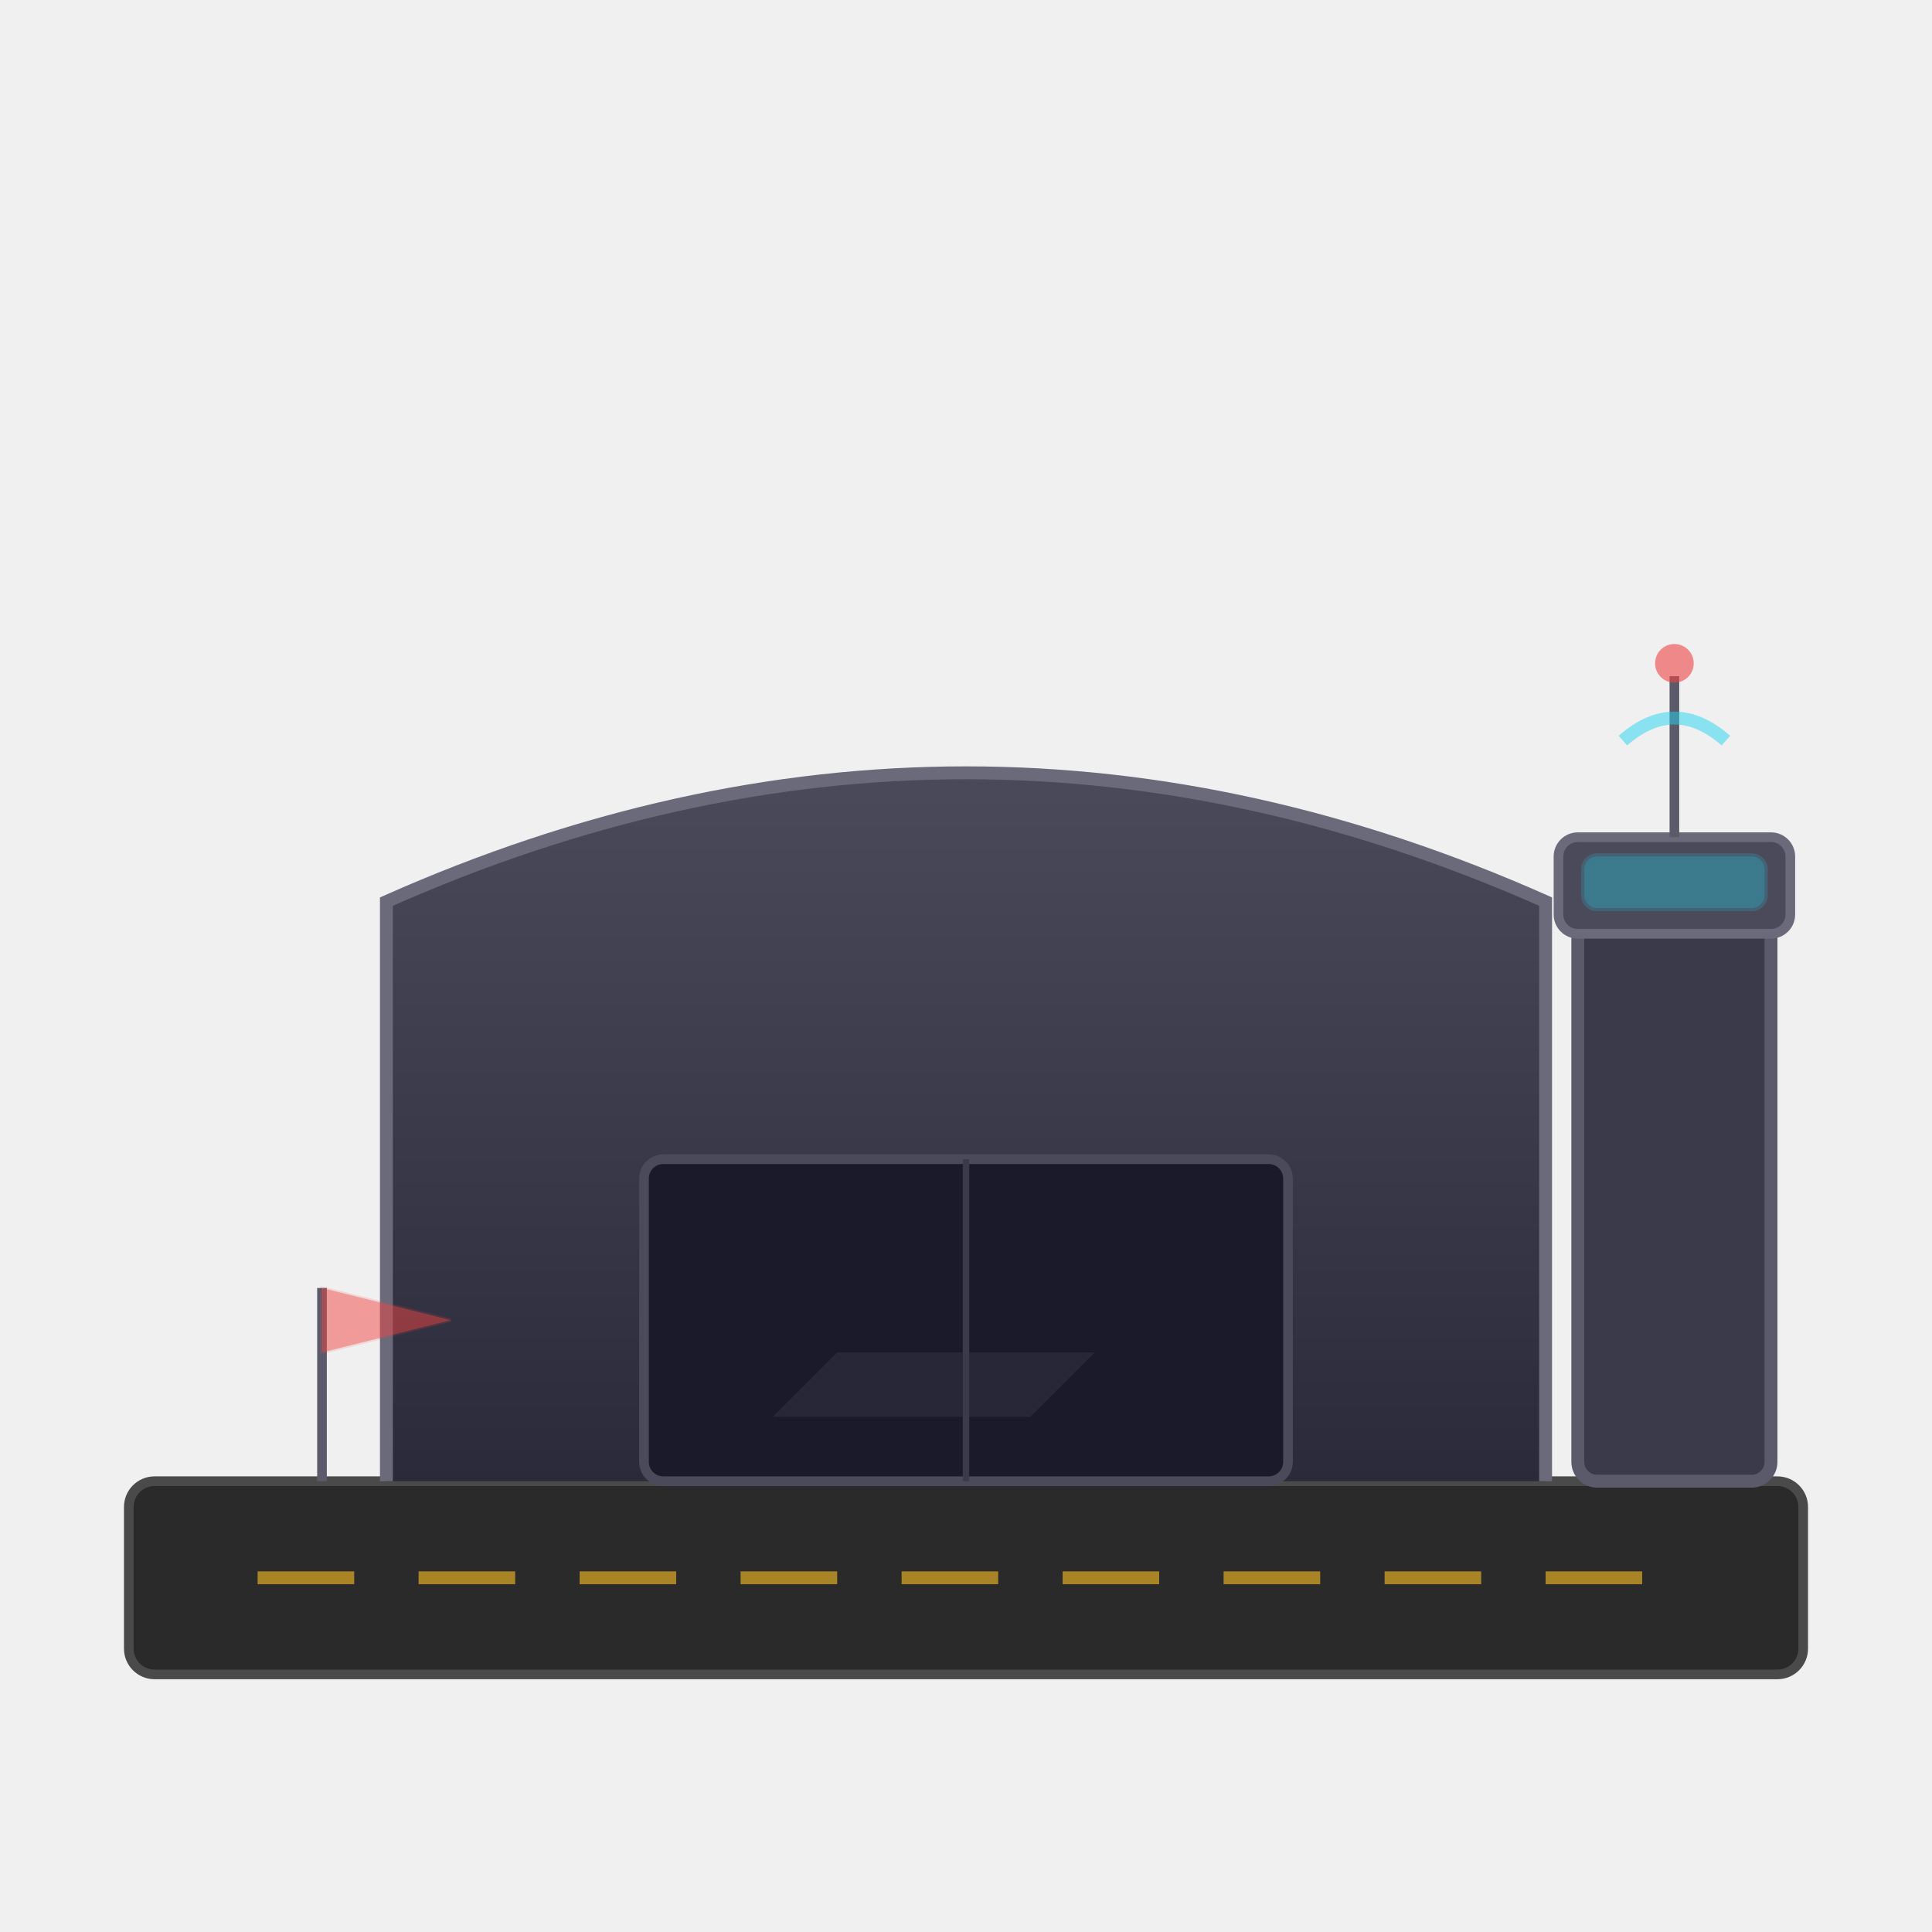
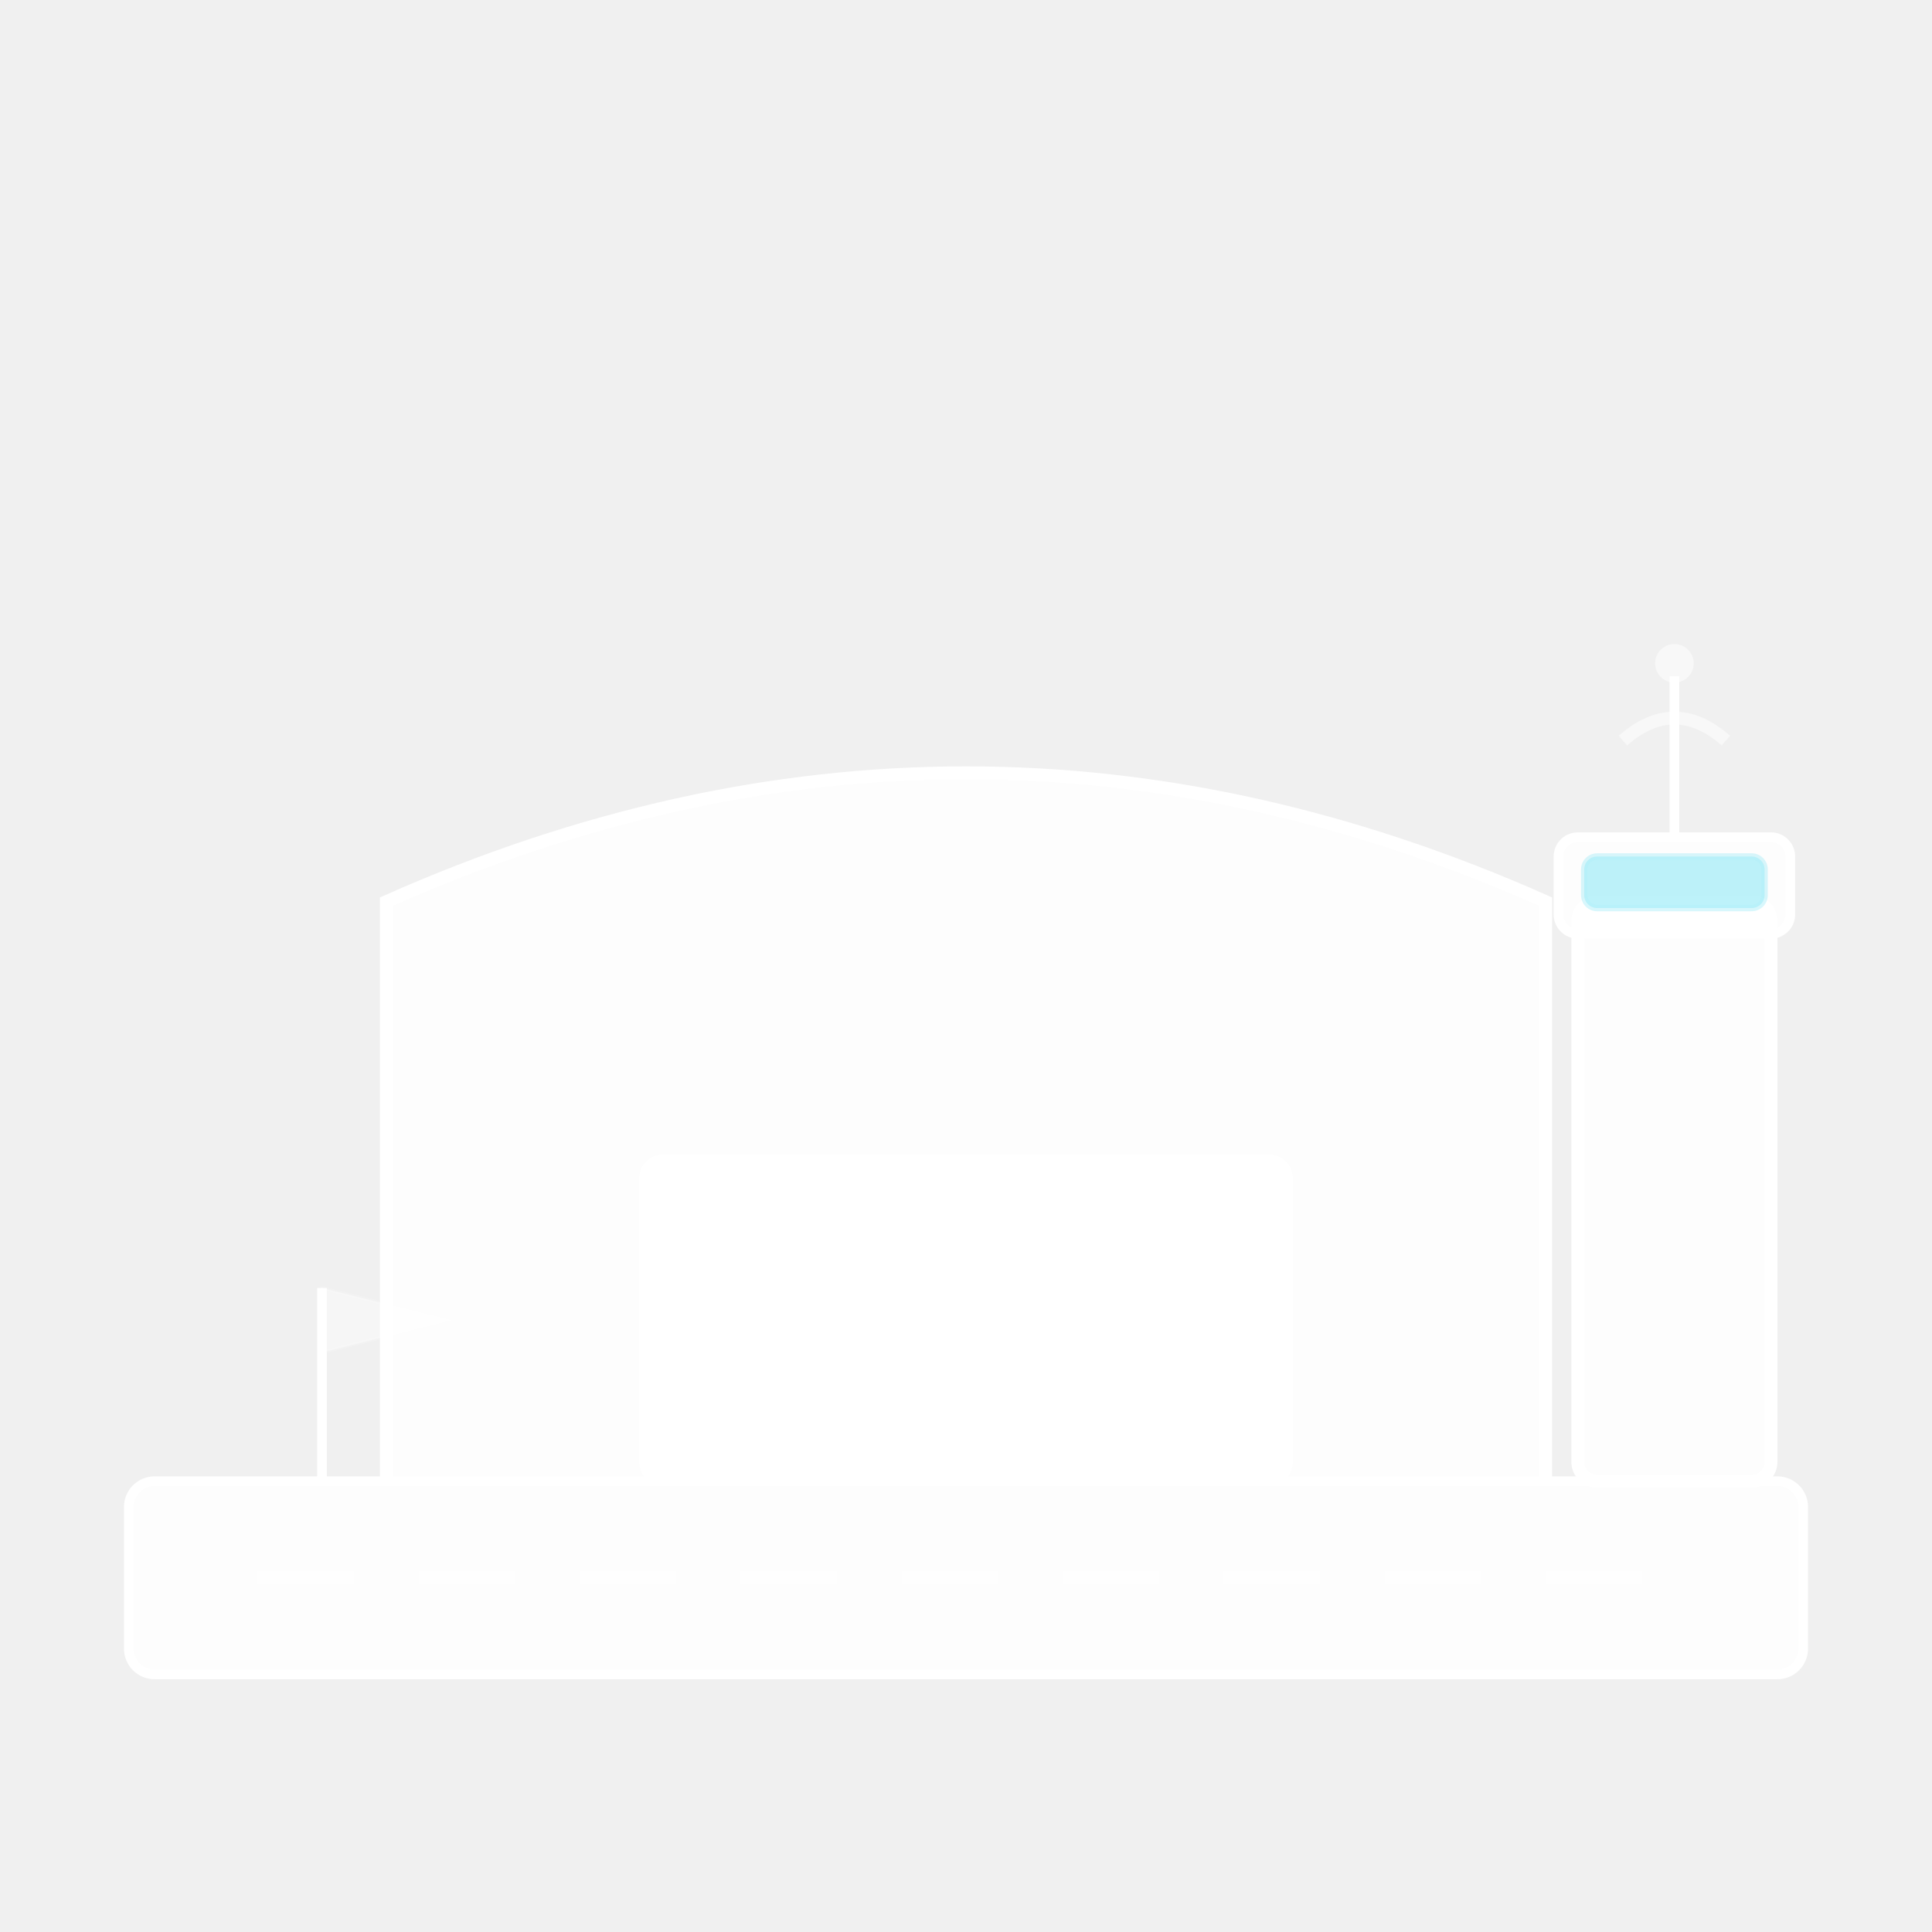
- <svg xmlns="http://www.w3.org/2000/svg" viewBox="0 0 300 300">
-   <defs>
-     <linearGradient id="apg" x1="0" y1="0" x2="0" y2="1">
-       <stop offset="0%" stop-color="#4a4a5a" />
-       <stop offset="100%" stop-color="#2a2a3a" />
-     </linearGradient>
-   </defs>
-   <rect x="20" y="230" width="260" height="30" rx="4" fill="#2a2a2a" stroke="#4a4a4a" stroke-width="1.5" />
-   <line x1="40" y1="245" x2="260" y2="245" stroke="#fbbf24" stroke-width="2" stroke-dasharray="15 10" opacity="0.6" />
-   <path d="M60,230 L60,140 Q150,100 240,140 L240,230" fill="url(#apg)" stroke="#6a6a7a" stroke-width="2" />
-   <rect x="100" y="180" width="100" height="50" rx="3" fill="#1a1a2a" stroke="#4a4a5a" stroke-width="1.5" />
-   <line x1="150" y1="180" x2="150" y2="230" stroke="#3a3a4a" stroke-width="1" />
-   <rect x="245" y="140" width="30" height="90" rx="3" fill="#3a3a4a" stroke="#5a5a6a" stroke-width="2" />
-   <rect x="242" y="130" width="36" height="15" rx="3" fill="#4a4a5a" stroke="#6a6a7a" stroke-width="1.5" />
+ <svg xmlns="http://www.w3.org/2000/svg" viewBox="0 0 300 300" fill-opacity="0.85">
+   <rect x="20" y="230" width="260" height="30" rx="4" fill="#ffffff" stroke="#ffffff" stroke-width="1.5" />
+   <line x1="40" y1="245" x2="260" y2="245" stroke="#ffffff" stroke-width="2" stroke-dasharray="15 10" opacity="0.6" />
+   <path d="M60,230 L60,140 Q150,100 240,140 L240,230" fill="#ffffff" stroke="#ffffff" stroke-width="2" />
+   <rect x="100" y="180" width="100" height="50" rx="3" fill="#ffffff" stroke="#ffffff" stroke-width="1.5" />
+   <line x1="150" y1="180" x2="150" y2="230" stroke="#ffffff" stroke-width="1" />
+   <rect x="245" y="140" width="30" height="90" rx="3" fill="#ffffff" stroke="#ffffff" stroke-width="2" />
+   <rect x="242" y="130" width="36" height="15" rx="3" fill="#ffffff" stroke="#ffffff" stroke-width="1.5" />
  <rect x="246" y="133" width="28" height="8" rx="2" fill="#22d3ee" opacity="0.35" stroke="#22d3ee" stroke-width="1" stroke-opacity="0.5" />
-   <line x1="260" y1="130" x2="260" y2="105" stroke="#5a5a6a" stroke-width="1.5" />
-   <circle cx="260" cy="103" r="3" fill="#ef4444" opacity="0.6" />
-   <path d="M252,115 Q260,108 268,115" fill="none" stroke="#22d3ee" stroke-width="2" opacity="0.5" />
-   <line x1="50" y1="230" x2="50" y2="200" stroke="#5a5a6a" stroke-width="1.5" />
-   <polygon points="50,200 70,205 50,210" fill="#ef4444" opacity="0.5" stroke="#ef4444" stroke-width="0.5" stroke-opacity="0.3" />
-   <polygon points="130,210 120,220 140,220 150,210 140,220 160,220 170,210" fill="#3a3a4a" opacity="0.4" />
+   <line x1="260" y1="130" x2="260" y2="105" stroke="#ffffff" stroke-width="1.5" />
+   <circle cx="260" cy="103" r="3" fill="#ffffff" opacity="0.6" />
+   <path d="M252,115 Q260,108 268,115" fill="none" stroke="#ffffff" stroke-width="2" opacity="0.5" />
+   <line x1="50" y1="230" x2="50" y2="200" stroke="#ffffff" stroke-width="1.5" />
+   <polygon points="50,200 70,205 50,210" fill="#ffffff" opacity="0.5" stroke="#ffffff" stroke-width="0.5" stroke-opacity="0.3" />
+   <polygon points="130,210 120,220 140,220 150,210 140,220 160,220 170,210" fill="#ffffff" opacity="0.4" />
</svg>
